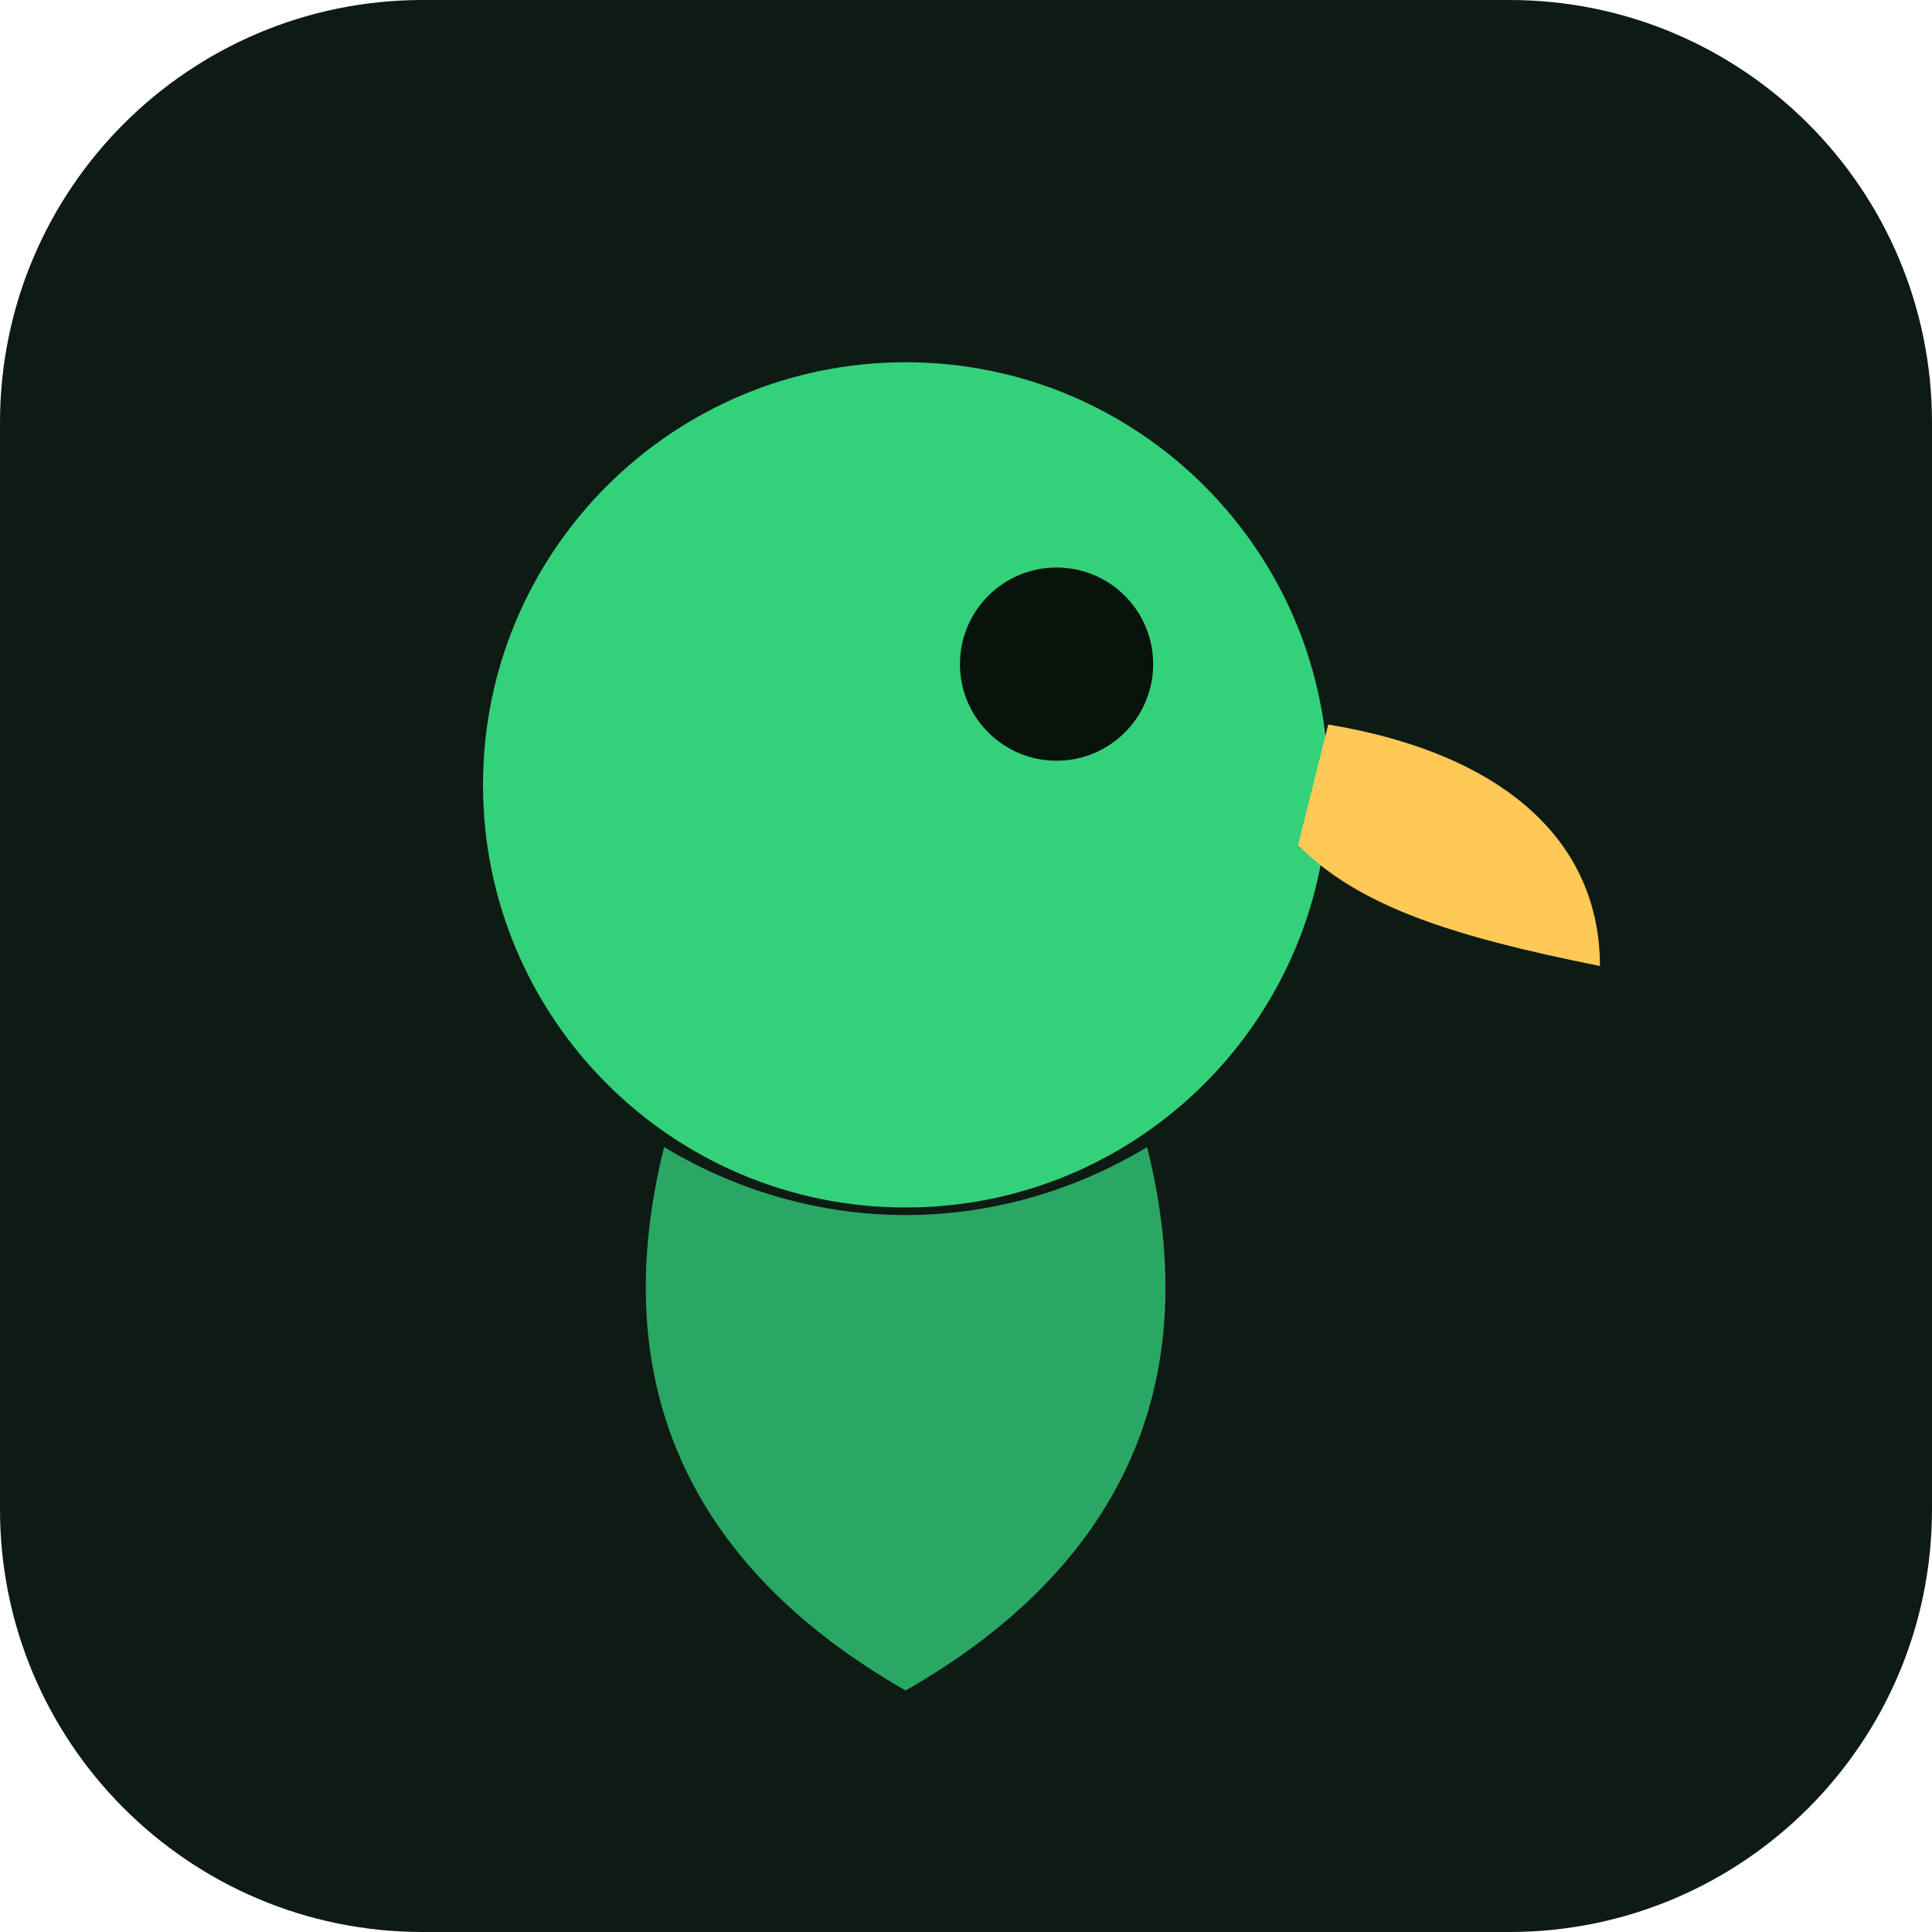
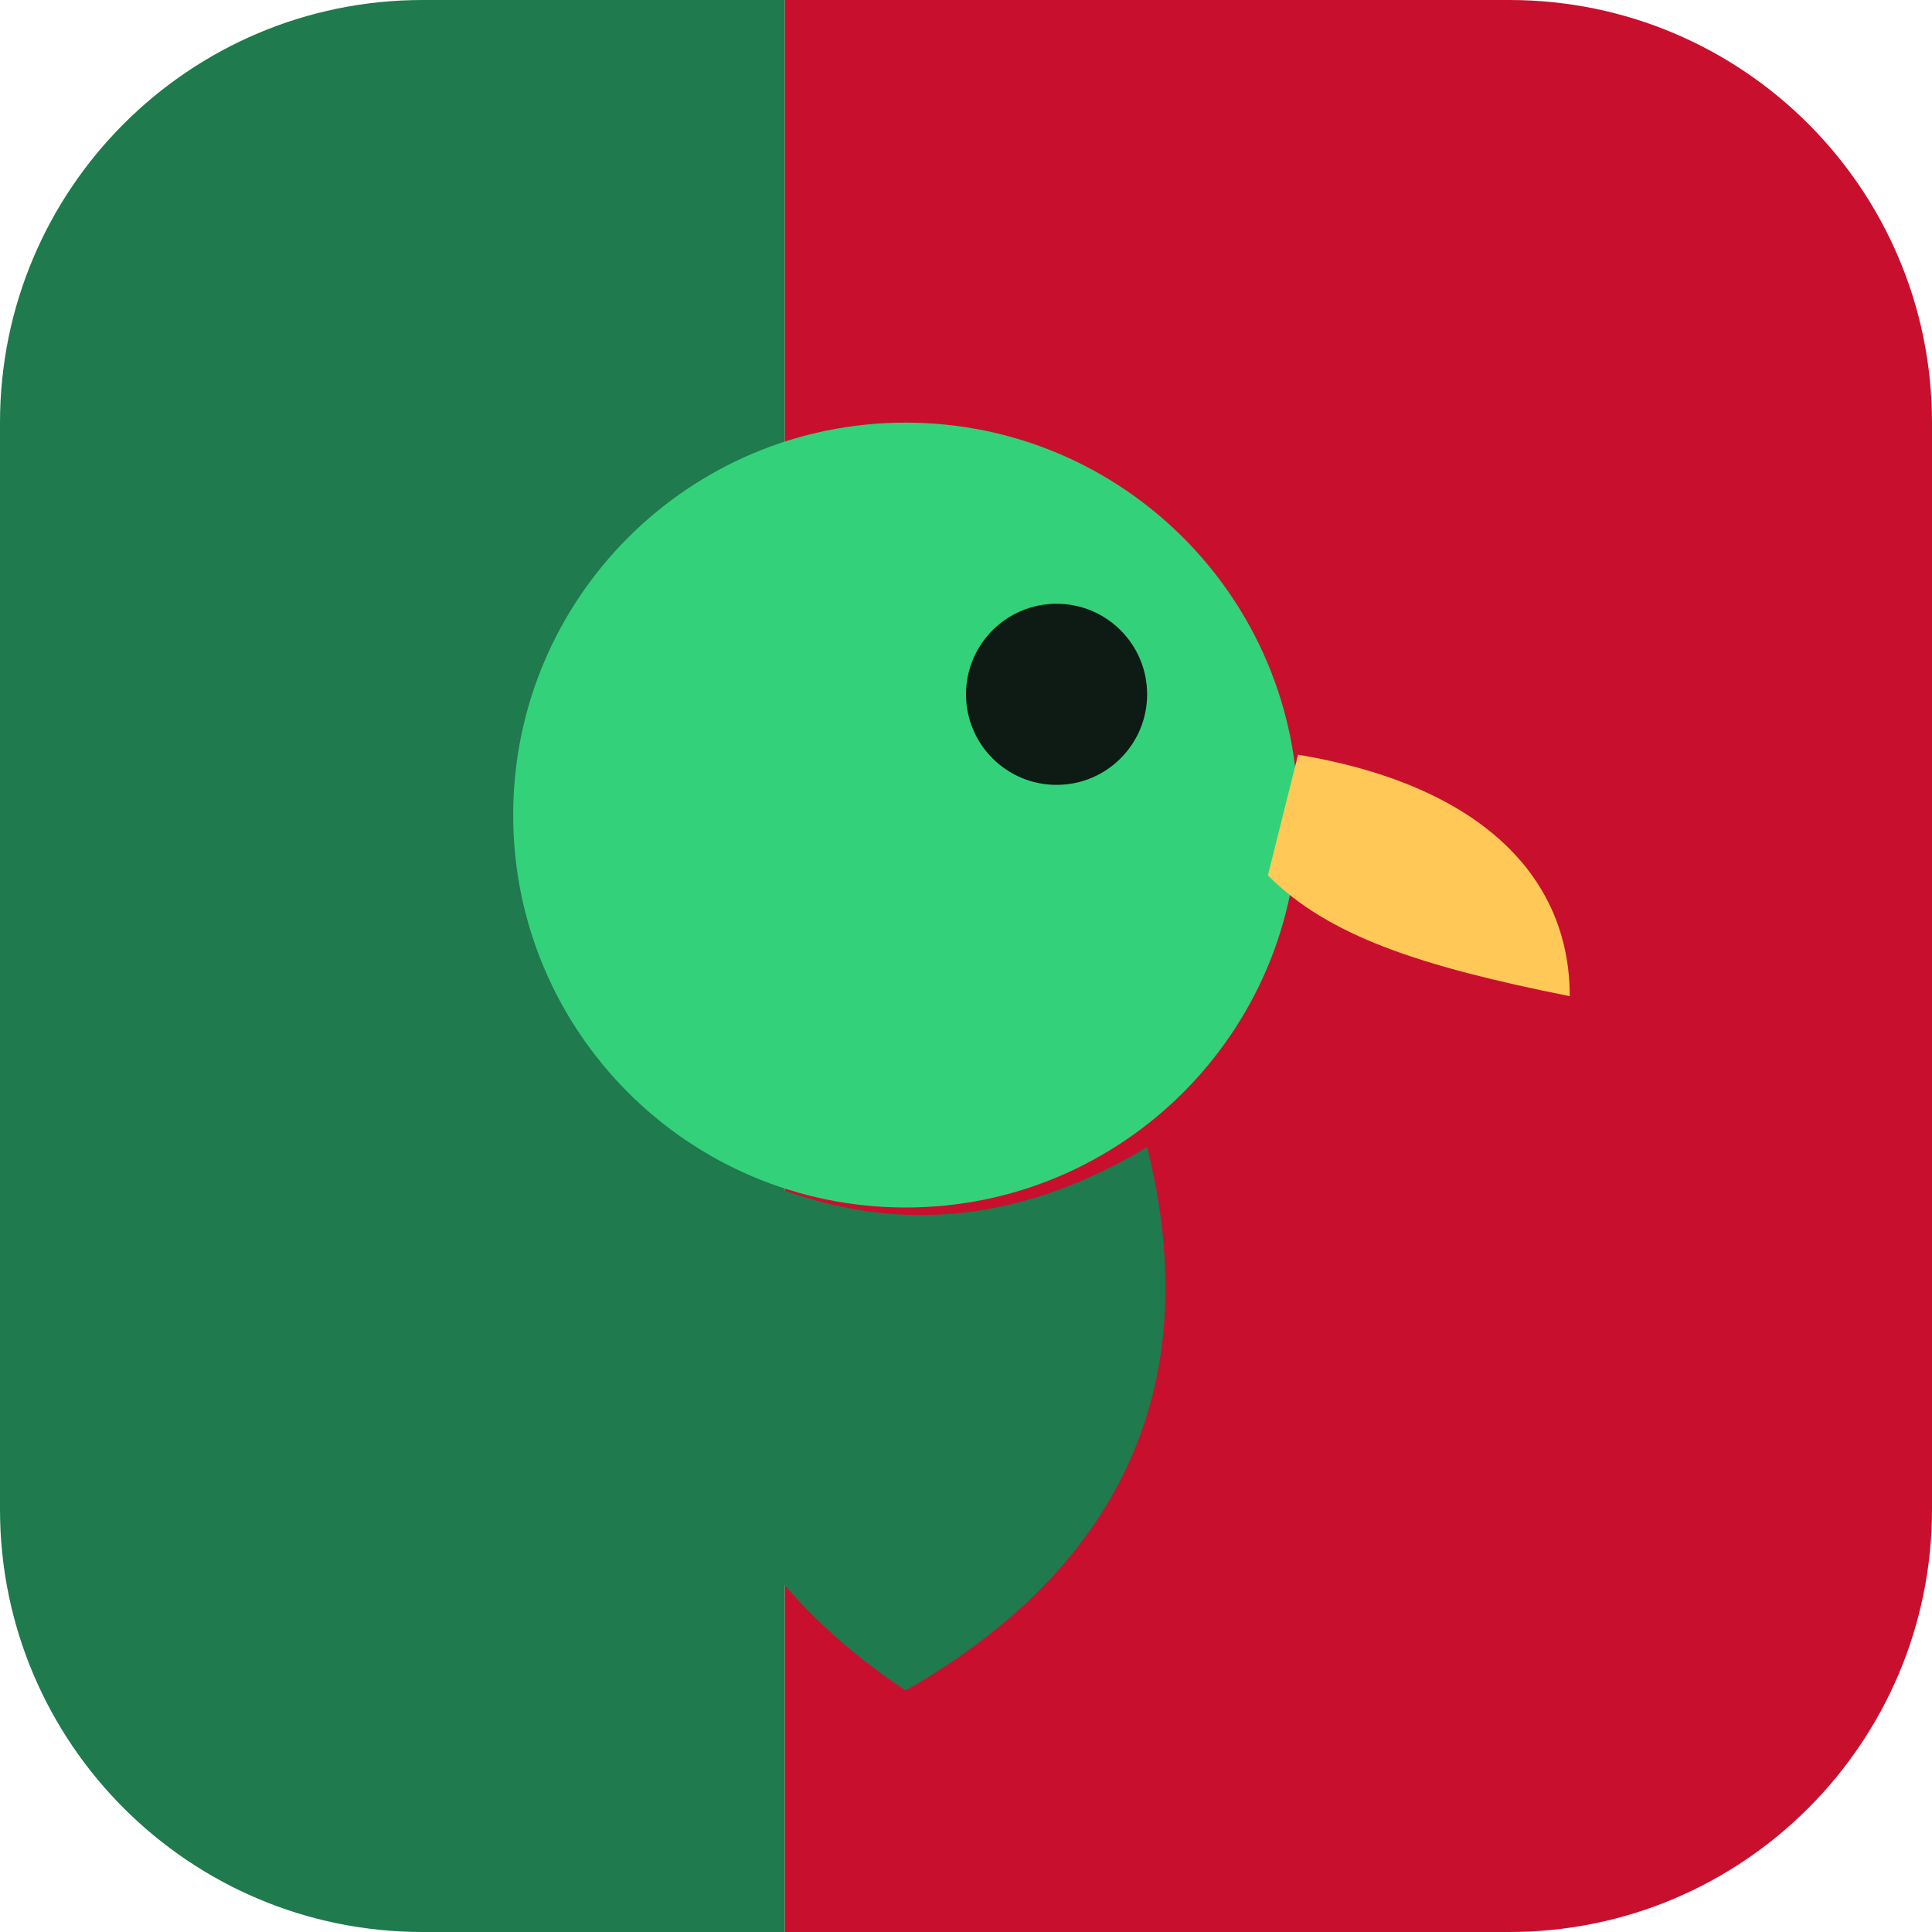
<svg xmlns="http://www.w3.org/2000/svg" viewBox="0 0 64 64">
-   <rect width="64" height="64" rx="14" fill="#0e1a14" />
-   <circle cx="30" cy="26" r="14" fill="#34d17b" />
-   <circle cx="35" cy="22" r="3.2" fill="#08130c" />
-   <path d="M44 24c6 1 9 4 9 8-5-1-8-2-10-4z" fill="#ffc857" />
-   <path d="M22 38c-2 8 1 14 8 18 7-4 10-10 8-18-5 3-11 3-16 0z" fill="#2aa763" />
+   <defs>
+     <clipPath id="r">
+       <rect width="64" height="64" rx="14" />
+     </clipPath>
+   </defs>
+   <g clip-path="url(#r)">
+     <rect width="26" height="64" fill="#1f7a4d" />
+     <rect x="26" width="38" height="64" fill="#c8102e" />
+     <circle cx="30" cy="27" r="13" fill="#34d17b" />
+     <circle cx="35" cy="23" r="3" fill="#0e1a14" />
+     <path d="M43 25c6 1 9 4 9 8-5-1-8-2-10-4z" fill="#ffc857" />
+     <path d="M23 38c-2 8 1 14 7 18 7-4 10-10 8-18-5 3-10 3-15 0z" fill="#1f7a4d" />
+   </g>
</svg>
